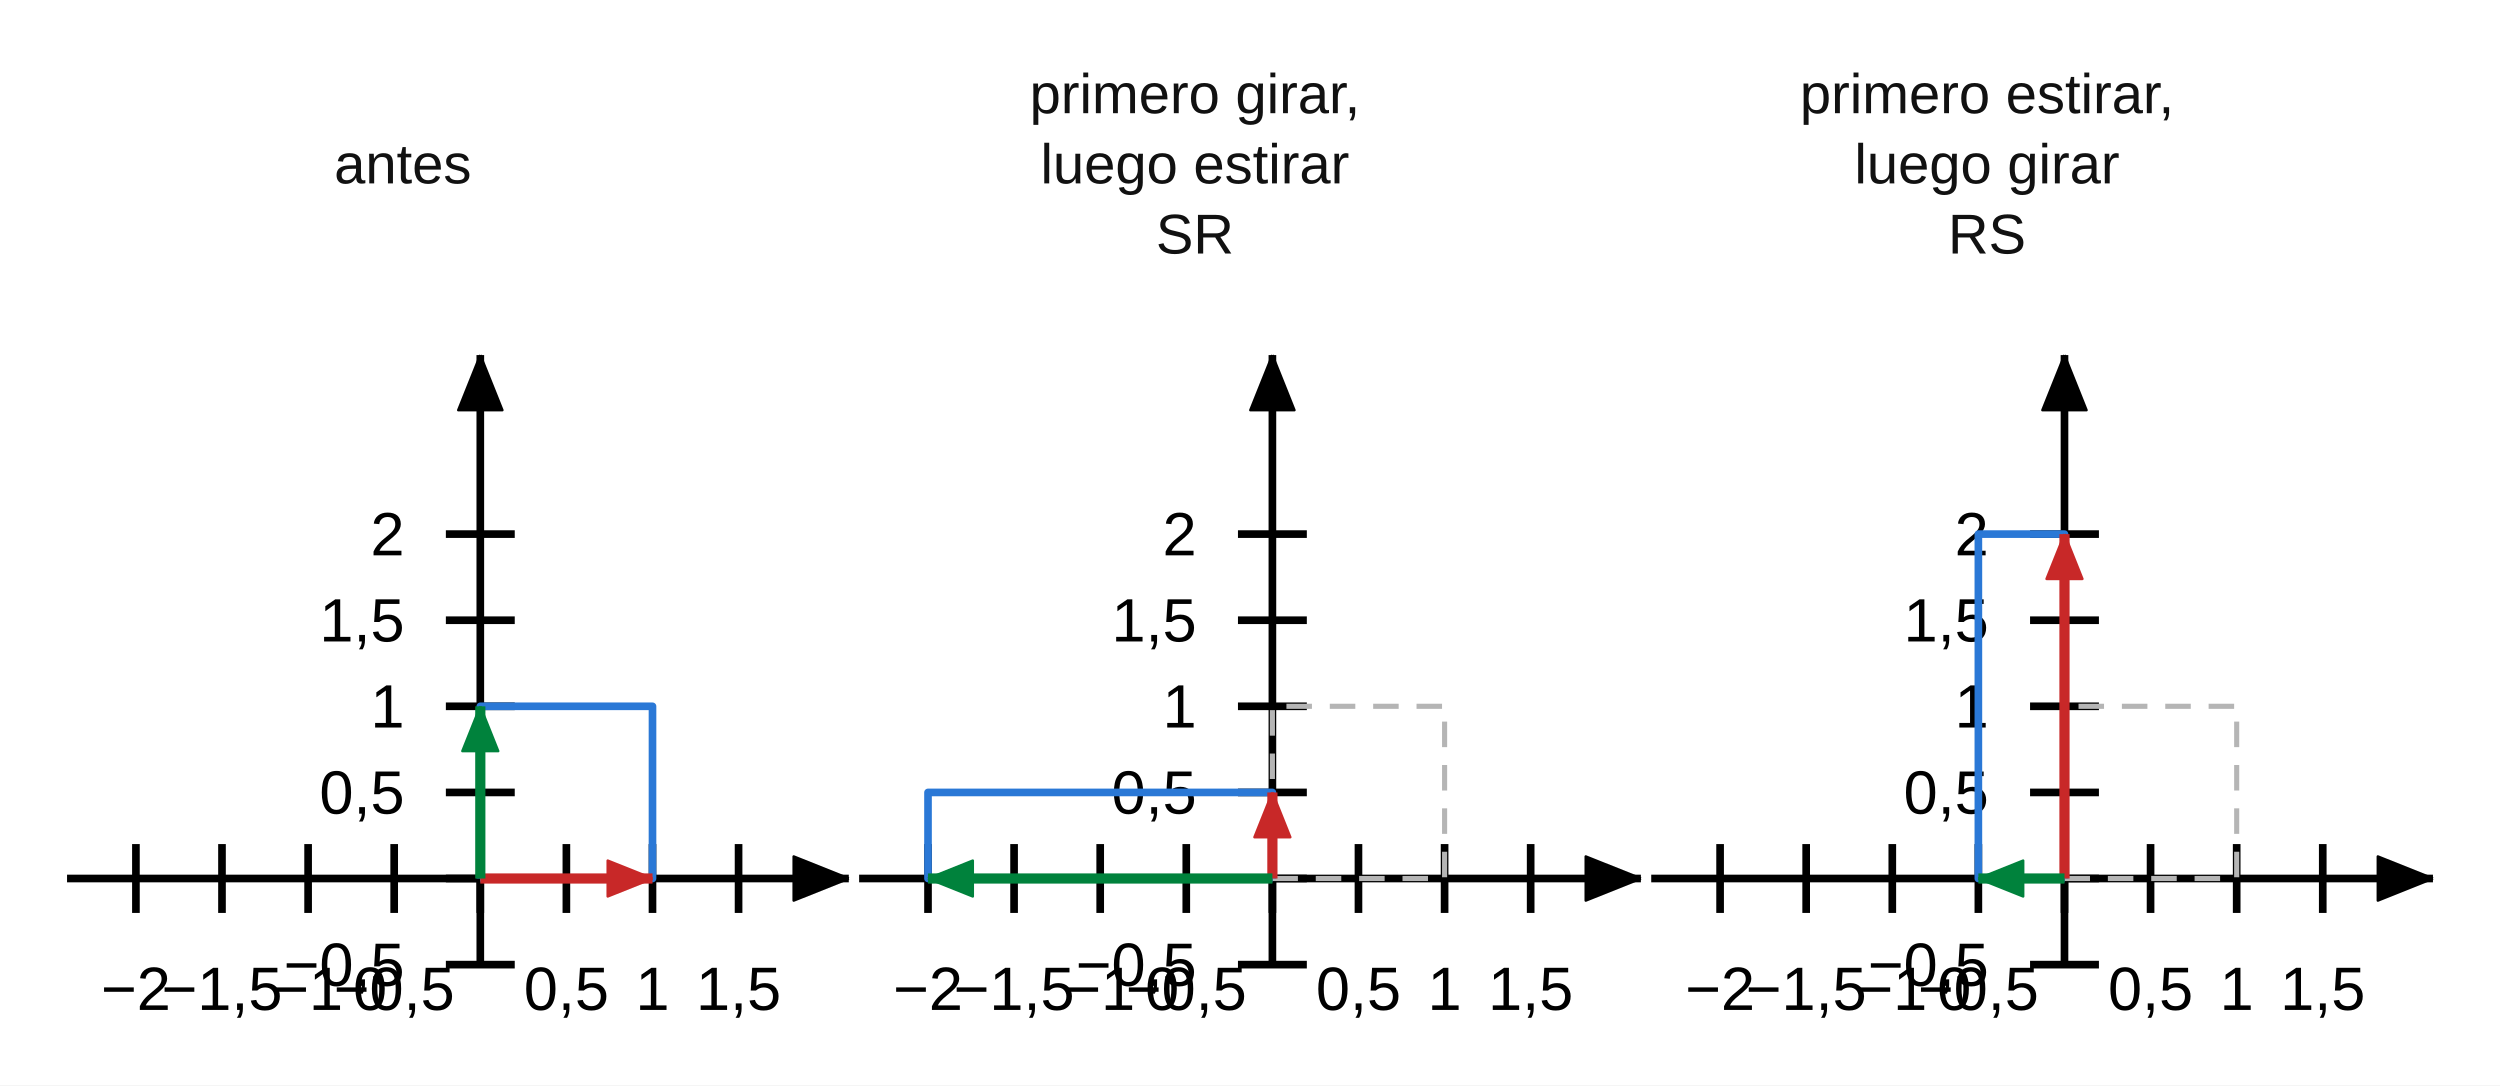
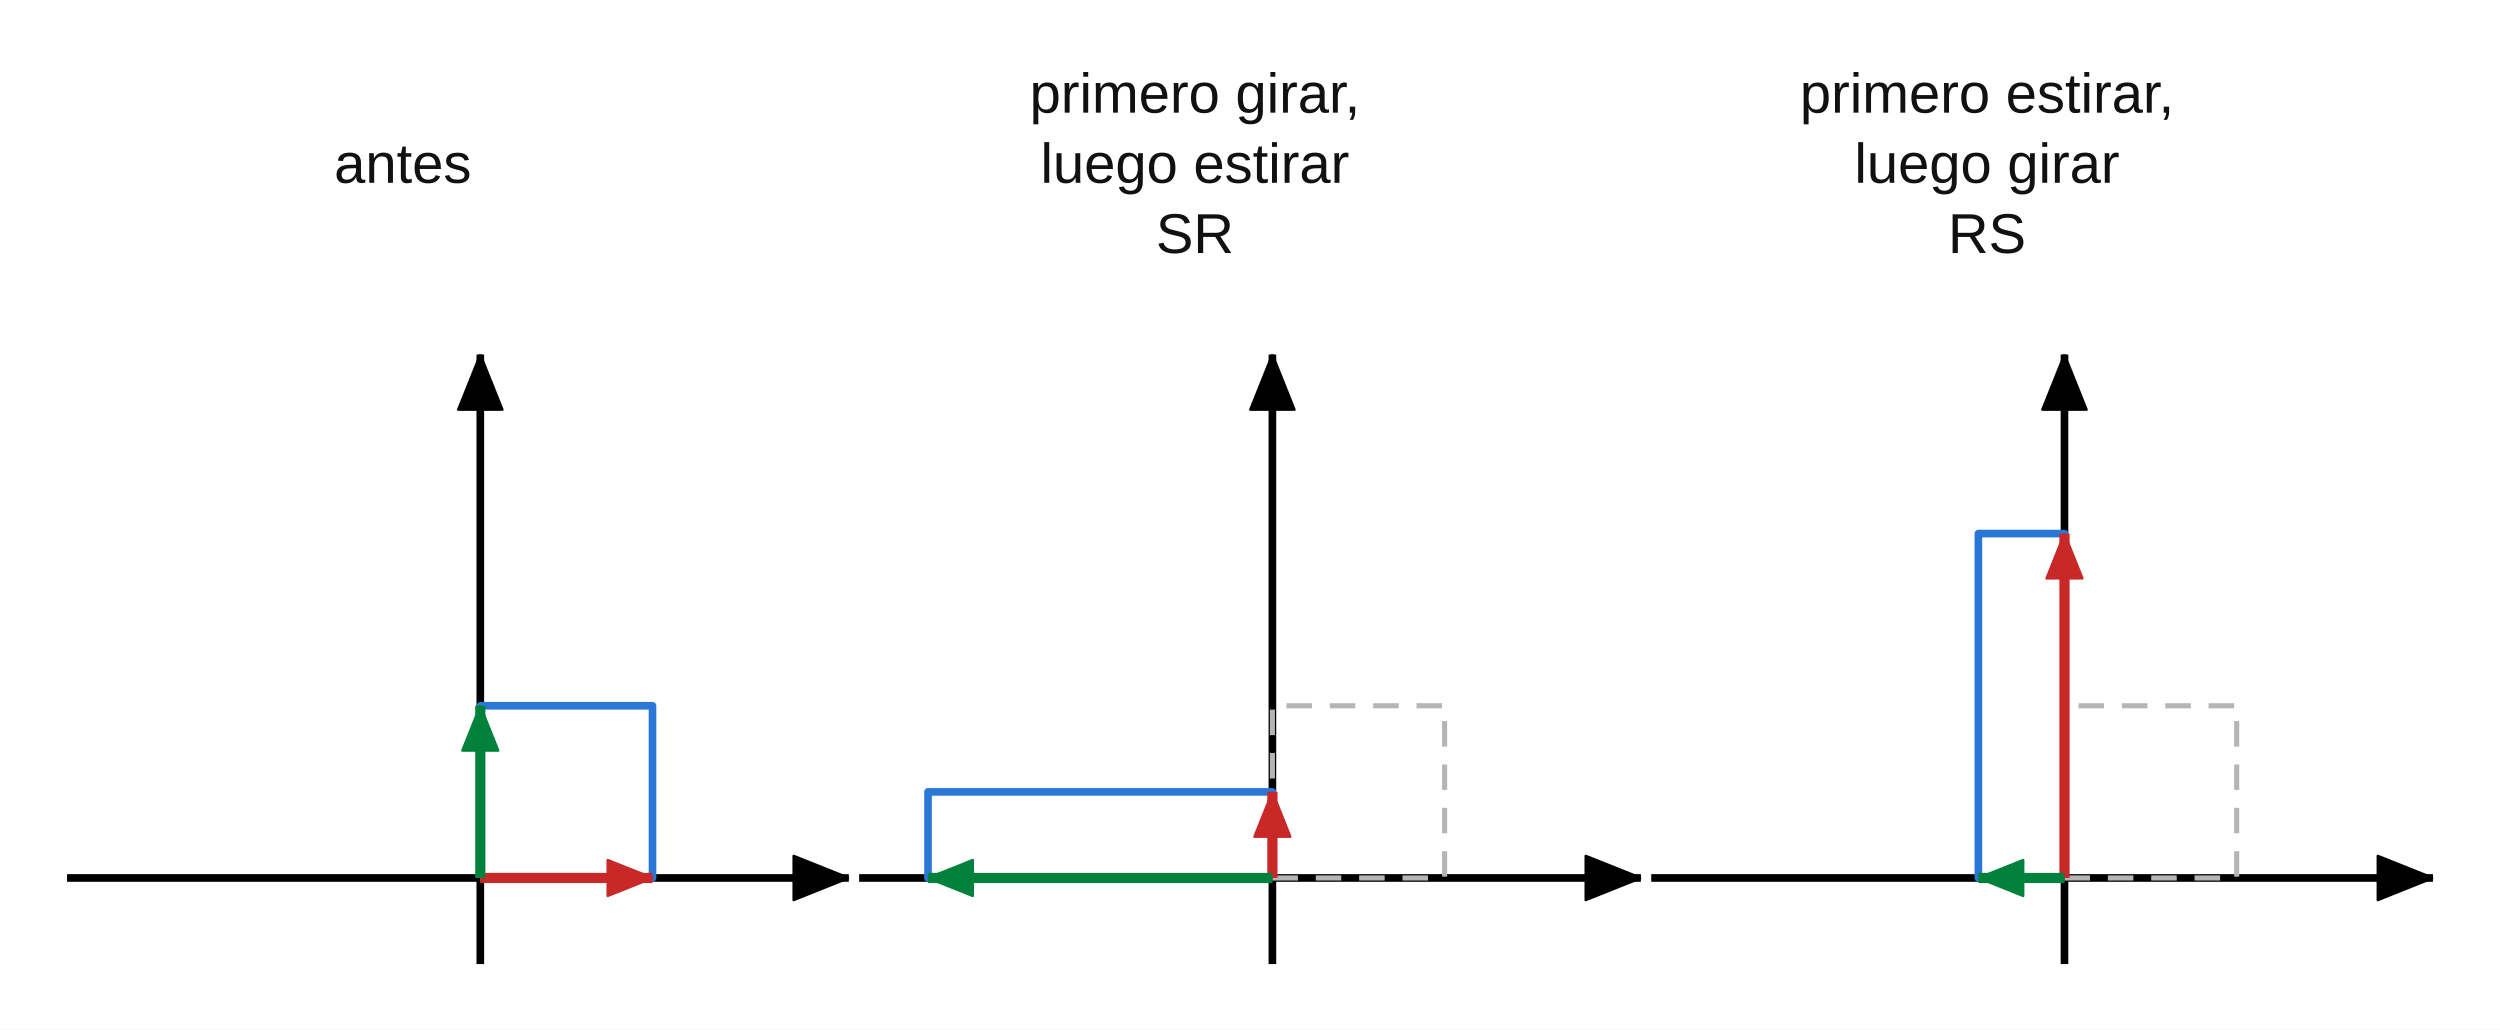
- <svg xmlns="http://www.w3.org/2000/svg" width="539" height="234" viewBox="491.6 313.745 980 425.454">
-   <rect x="491.6" y="313.745" width="980" height="425.454" fill="#ffffff" />
+ <svg xmlns="http://www.w3.org/2000/svg" width="539" height="222" viewBox="491.6 313.959 980 403.636">
+   <rect x="491.6" y="313.959" width="980" height="403.636" fill="#ffffff" />
  <path d="M517.88 658.12C620.03 658.12 722.18 658.12 824.33 658.12" fill="none" stroke="#000000" stroke-width="3" stroke-linejoin="round" stroke-linecap="butt" />
  <path d="M679.88 691.88C679.88 612.23 679.88 532.58 679.88 452.93" fill="none" stroke="#000000" stroke-width="3" stroke-linejoin="round" stroke-linecap="butt" />
  <path d="M824.33 658.12C817.12 655.25 809.93 652.37 802.73 649.49C802.73 655.25 802.73 661 802.73 666.76C809.93 663.88 817.12 661 824.33 658.12" fill="#000000" stroke="#000000" stroke-width="1" stroke-linejoin="round" stroke-linecap="butt" />
  <path d="M679.88 452.93C677 460.12 674.12 467.32 671.24 474.52C677 474.52 682.76 474.52 688.52 474.52C685.63 467.32 682.76 460.12 679.88 452.93" fill="#000000" stroke="#000000" stroke-width="1" stroke-linejoin="round" stroke-linecap="butt" />
-   <path d="M544.88 671.62C544.88 662.62 544.88 653.62 544.88 644.62" fill="none" stroke="#000000" stroke-width="3" stroke-linejoin="round" stroke-linecap="butt" />
-   <path d="M578.62 671.62C578.62 662.62 578.62 653.62 578.62 644.62" fill="none" stroke="#000000" stroke-width="3" stroke-linejoin="round" stroke-linecap="butt" />
-   <path d="M612.38 671.62C612.38 662.62 612.38 653.62 612.38 644.62" fill="none" stroke="#000000" stroke-width="3" stroke-linejoin="round" stroke-linecap="butt" />
-   <path d="M646.12 671.62C646.12 662.62 646.12 653.62 646.12 644.62" fill="none" stroke="#000000" stroke-width="3" stroke-linejoin="round" stroke-linecap="butt" />
-   <path d="M679.88 671.62C679.88 662.62 679.88 653.62 679.88 644.62" fill="none" stroke="#000000" stroke-width="3" stroke-linejoin="round" stroke-linecap="butt" />
-   <path d="M713.62 671.62C713.62 662.62 713.62 653.62 713.62 644.62" fill="none" stroke="#000000" stroke-width="3" stroke-linejoin="round" stroke-linecap="butt" />
-   <path d="M747.38 671.62C747.38 662.62 747.38 653.62 747.38 644.62" fill="none" stroke="#000000" stroke-width="3" stroke-linejoin="round" stroke-linecap="butt" />
-   <path d="M781.12 671.62C781.12 662.62 781.12 653.62 781.12 644.62" fill="none" stroke="#000000" stroke-width="3" stroke-linejoin="round" stroke-linecap="butt" />
-   <path d="M666.38 691.88C675.38 691.88 684.38 691.88 693.38 691.88" fill="none" stroke="#000000" stroke-width="3" stroke-linejoin="round" stroke-linecap="butt" />
-   <path d="M666.38 658.12C675.38 658.12 684.38 658.12 693.38 658.12" fill="none" stroke="#000000" stroke-width="3" stroke-linejoin="round" stroke-linecap="butt" />
-   <path d="M666.38 624.38C675.38 624.38 684.38 624.38 693.38 624.38" fill="none" stroke="#000000" stroke-width="3" stroke-linejoin="round" stroke-linecap="butt" />
-   <path d="M666.38 590.62C675.38 590.62 684.38 590.62 693.38 590.62" fill="none" stroke="#000000" stroke-width="3" stroke-linejoin="round" stroke-linecap="butt" />
-   <path d="M666.38 556.88C675.38 556.88 684.38 556.88 693.38 556.88" fill="none" stroke="#000000" stroke-width="3" stroke-linejoin="round" stroke-linecap="butt" />
-   <path d="M666.38 523.12C675.38 523.12 684.38 523.12 693.38 523.12" fill="none" stroke="#000000" stroke-width="3" stroke-linejoin="round" stroke-linecap="butt" />
-   <text x="544.88" y="701.33" font-size="24" font-family="Arial, Helvetica, 'Liberation Sans', 'Nimbus Sans', 'Noto Sans CJK SC', 'Microsoft YaHei', 'PingFang SC', sans-serif" fill="#000000" text-anchor="middle" dominant-baseline="central">−2</text>
-   <text x="578.62" y="701.33" font-size="24" font-family="Arial, Helvetica, 'Liberation Sans', 'Nimbus Sans', 'Noto Sans CJK SC', 'Microsoft YaHei', 'PingFang SC', sans-serif" fill="#000000" text-anchor="middle" dominant-baseline="central">−1,5</text>
-   <text x="612.38" y="701.33" font-size="24" font-family="Arial, Helvetica, 'Liberation Sans', 'Nimbus Sans', 'Noto Sans CJK SC', 'Microsoft YaHei', 'PingFang SC', sans-serif" fill="#000000" text-anchor="middle" dominant-baseline="central">−1</text>
-   <text x="646.12" y="701.33" font-size="24" font-family="Arial, Helvetica, 'Liberation Sans', 'Nimbus Sans', 'Noto Sans CJK SC', 'Microsoft YaHei', 'PingFang SC', sans-serif" fill="#000000" text-anchor="middle" dominant-baseline="central">−0,5</text>
-   <text x="713.62" y="701.33" font-size="24" font-family="Arial, Helvetica, 'Liberation Sans', 'Nimbus Sans', 'Noto Sans CJK SC', 'Microsoft YaHei', 'PingFang SC', sans-serif" fill="#000000" text-anchor="middle" dominant-baseline="central">0,5</text>
-   <text x="747.38" y="701.33" font-size="24" font-family="Arial, Helvetica, 'Liberation Sans', 'Nimbus Sans', 'Noto Sans CJK SC', 'Microsoft YaHei', 'PingFang SC', sans-serif" fill="#000000" text-anchor="middle" dominant-baseline="central">1</text>
-   <text x="781.12" y="701.33" font-size="24" font-family="Arial, Helvetica, 'Liberation Sans', 'Nimbus Sans', 'Noto Sans CJK SC', 'Microsoft YaHei', 'PingFang SC', sans-serif" fill="#000000" text-anchor="middle" dominant-baseline="central">1,5</text>
-   <text x="650.17" y="691.88" font-size="24" font-family="Arial, Helvetica, 'Liberation Sans', 'Nimbus Sans', 'Noto Sans CJK SC', 'Microsoft YaHei', 'PingFang SC', sans-serif" fill="#000000" text-anchor="end" dominant-baseline="central">−0,5</text>
-   <text x="650.17" y="624.38" font-size="24" font-family="Arial, Helvetica, 'Liberation Sans', 'Nimbus Sans', 'Noto Sans CJK SC', 'Microsoft YaHei', 'PingFang SC', sans-serif" fill="#000000" text-anchor="end" dominant-baseline="central">0,5</text>
-   <text x="650.17" y="590.62" font-size="24" font-family="Arial, Helvetica, 'Liberation Sans', 'Nimbus Sans', 'Noto Sans CJK SC', 'Microsoft YaHei', 'PingFang SC', sans-serif" fill="#000000" text-anchor="end" dominant-baseline="central">1</text>
-   <text x="650.17" y="556.88" font-size="24" font-family="Arial, Helvetica, 'Liberation Sans', 'Nimbus Sans', 'Noto Sans CJK SC', 'Microsoft YaHei', 'PingFang SC', sans-serif" fill="#000000" text-anchor="end" dominant-baseline="central">1,5</text>
-   <text x="650.17" y="523.12" font-size="24" font-family="Arial, Helvetica, 'Liberation Sans', 'Nimbus Sans', 'Noto Sans CJK SC', 'Microsoft YaHei', 'PingFang SC', sans-serif" fill="#000000" text-anchor="end" dominant-baseline="central">2</text>
-   <text x="636.68" y="701.33" font-size="24" font-family="Arial, Helvetica, 'Liberation Sans', 'Nimbus Sans', 'Noto Sans CJK SC', 'Microsoft YaHei', 'PingFang SC', sans-serif" fill="#000000" text-anchor="middle" dominant-baseline="central">0</text>
  <path d="M679.88 658.12C702.38 658.12 724.88 658.12 747.38 658.12C747.38 635.62 747.38 613.12 747.38 590.62C724.88 590.62 702.38 590.62 679.88 590.62C679.88 613.12 679.88 635.62 679.88 658.12" fill="none" stroke="#b5b5b5" stroke-width="2" stroke-dasharray="10 7" stroke-linejoin="round" stroke-linecap="butt" />
  <path d="M679.88 658.12C702.38 658.12 724.88 658.12 747.38 658.12C747.38 635.62 747.38 613.12 747.38 590.62C724.88 590.62 702.38 590.62 679.88 590.62C679.88 613.12 679.88 635.62 679.88 658.12" fill="none" stroke="#2a78d6" stroke-width="3" stroke-linejoin="round" stroke-linecap="butt" />
  <path d="M679.88 658.12C702.38 658.12 724.88 658.12 747.38 658.12" fill="none" stroke="#c82828" stroke-width="4" stroke-linejoin="round" stroke-linecap="butt" />
  <path d="M747.38 658.12C741.53 655.78 735.68 653.44 729.83 651.11C729.83 655.78 729.83 660.47 729.83 665.14C735.68 662.81 741.53 660.47 747.38 658.12" fill="#c82828" stroke="#c82828" stroke-width="1" stroke-linejoin="round" stroke-linecap="butt" />
  <path d="M679.88 658.12C679.88 635.62 679.88 613.12 679.88 590.62" fill="none" stroke="#00823c" stroke-width="4" stroke-linejoin="round" stroke-linecap="butt" />
  <path d="M679.88 590.62C677.54 596.48 675.2 602.33 672.86 608.17C677.54 608.17 682.22 608.17 686.89 608.17C684.56 602.33 682.22 596.48 679.88 590.62" fill="#00823c" stroke="#00823c" stroke-width="1" stroke-linejoin="round" stroke-linecap="butt" />
  <text x="649.5" y="378" font-size="22" font-family="Arial, Helvetica, 'Liberation Sans', 'Nimbus Sans', 'Noto Sans CJK SC', 'Microsoft YaHei', 'PingFang SC', sans-serif" fill="#111111" text-anchor="middle" dominant-baseline="central">antes</text>
  <path d="M828.38 658.12C930.52 658.12 1032.67 658.12 1134.83 658.12" fill="none" stroke="#000000" stroke-width="3" stroke-linejoin="round" stroke-linecap="butt" />
  <path d="M990.38 691.88C990.38 612.23 990.38 532.58 990.38 452.93" fill="none" stroke="#000000" stroke-width="3" stroke-linejoin="round" stroke-linecap="butt" />
  <path d="M1134.83 658.12C1127.62 655.25 1120.42 652.37 1113.22 649.49C1113.22 655.25 1113.22 661 1113.22 666.76C1120.42 663.88 1127.62 661 1134.83 658.12" fill="#000000" stroke="#000000" stroke-width="1" stroke-linejoin="round" stroke-linecap="butt" />
  <path d="M990.38 452.93C987.5 460.12 984.62 467.32 981.74 474.52C987.5 474.52 993.25 474.52 999.01 474.52C996.13 467.32 993.25 460.12 990.38 452.93" fill="#000000" stroke="#000000" stroke-width="1" stroke-linejoin="round" stroke-linecap="butt" />
-   <path d="M855.38 671.62C855.38 662.62 855.38 653.62 855.38 644.62" fill="none" stroke="#000000" stroke-width="3" stroke-linejoin="round" stroke-linecap="butt" />
-   <path d="M889.12 671.62C889.12 662.62 889.12 653.62 889.12 644.62" fill="none" stroke="#000000" stroke-width="3" stroke-linejoin="round" stroke-linecap="butt" />
-   <path d="M922.88 671.62C922.88 662.62 922.88 653.62 922.88 644.62" fill="none" stroke="#000000" stroke-width="3" stroke-linejoin="round" stroke-linecap="butt" />
-   <path d="M956.62 671.62C956.62 662.62 956.62 653.62 956.62 644.62" fill="none" stroke="#000000" stroke-width="3" stroke-linejoin="round" stroke-linecap="butt" />
-   <path d="M990.38 671.62C990.38 662.62 990.38 653.62 990.38 644.62" fill="none" stroke="#000000" stroke-width="3" stroke-linejoin="round" stroke-linecap="butt" />
-   <path d="M1024.12 671.62C1024.12 662.62 1024.12 653.62 1024.12 644.62" fill="none" stroke="#000000" stroke-width="3" stroke-linejoin="round" stroke-linecap="butt" />
-   <path d="M1057.88 671.62C1057.88 662.62 1057.88 653.62 1057.88 644.62" fill="none" stroke="#000000" stroke-width="3" stroke-linejoin="round" stroke-linecap="butt" />
-   <path d="M1091.62 671.62C1091.62 662.62 1091.62 653.62 1091.62 644.62" fill="none" stroke="#000000" stroke-width="3" stroke-linejoin="round" stroke-linecap="butt" />
-   <path d="M976.88 691.88C985.88 691.88 994.88 691.88 1003.88 691.88" fill="none" stroke="#000000" stroke-width="3" stroke-linejoin="round" stroke-linecap="butt" />
-   <path d="M976.88 658.12C985.88 658.12 994.88 658.12 1003.88 658.12" fill="none" stroke="#000000" stroke-width="3" stroke-linejoin="round" stroke-linecap="butt" />
-   <path d="M976.88 624.38C985.88 624.38 994.88 624.38 1003.88 624.38" fill="none" stroke="#000000" stroke-width="3" stroke-linejoin="round" stroke-linecap="butt" />
-   <path d="M976.88 590.62C985.88 590.62 994.88 590.62 1003.88 590.62" fill="none" stroke="#000000" stroke-width="3" stroke-linejoin="round" stroke-linecap="butt" />
-   <path d="M976.88 556.88C985.88 556.88 994.88 556.88 1003.88 556.88" fill="none" stroke="#000000" stroke-width="3" stroke-linejoin="round" stroke-linecap="butt" />
-   <path d="M976.88 523.12C985.88 523.12 994.88 523.12 1003.88 523.12" fill="none" stroke="#000000" stroke-width="3" stroke-linejoin="round" stroke-linecap="butt" />
-   <text x="855.38" y="701.33" font-size="24" font-family="Arial, Helvetica, 'Liberation Sans', 'Nimbus Sans', 'Noto Sans CJK SC', 'Microsoft YaHei', 'PingFang SC', sans-serif" fill="#000000" text-anchor="middle" dominant-baseline="central">−2</text>
-   <text x="889.12" y="701.33" font-size="24" font-family="Arial, Helvetica, 'Liberation Sans', 'Nimbus Sans', 'Noto Sans CJK SC', 'Microsoft YaHei', 'PingFang SC', sans-serif" fill="#000000" text-anchor="middle" dominant-baseline="central">−1,5</text>
-   <text x="922.88" y="701.33" font-size="24" font-family="Arial, Helvetica, 'Liberation Sans', 'Nimbus Sans', 'Noto Sans CJK SC', 'Microsoft YaHei', 'PingFang SC', sans-serif" fill="#000000" text-anchor="middle" dominant-baseline="central">−1</text>
-   <text x="956.62" y="701.33" font-size="24" font-family="Arial, Helvetica, 'Liberation Sans', 'Nimbus Sans', 'Noto Sans CJK SC', 'Microsoft YaHei', 'PingFang SC', sans-serif" fill="#000000" text-anchor="middle" dominant-baseline="central">−0,5</text>
-   <text x="1024.12" y="701.33" font-size="24" font-family="Arial, Helvetica, 'Liberation Sans', 'Nimbus Sans', 'Noto Sans CJK SC', 'Microsoft YaHei', 'PingFang SC', sans-serif" fill="#000000" text-anchor="middle" dominant-baseline="central">0,5</text>
-   <text x="1057.88" y="701.33" font-size="24" font-family="Arial, Helvetica, 'Liberation Sans', 'Nimbus Sans', 'Noto Sans CJK SC', 'Microsoft YaHei', 'PingFang SC', sans-serif" fill="#000000" text-anchor="middle" dominant-baseline="central">1</text>
-   <text x="1091.62" y="701.33" font-size="24" font-family="Arial, Helvetica, 'Liberation Sans', 'Nimbus Sans', 'Noto Sans CJK SC', 'Microsoft YaHei', 'PingFang SC', sans-serif" fill="#000000" text-anchor="middle" dominant-baseline="central">1,5</text>
-   <text x="960.67" y="691.88" font-size="24" font-family="Arial, Helvetica, 'Liberation Sans', 'Nimbus Sans', 'Noto Sans CJK SC', 'Microsoft YaHei', 'PingFang SC', sans-serif" fill="#000000" text-anchor="end" dominant-baseline="central">−0,5</text>
-   <text x="960.67" y="624.38" font-size="24" font-family="Arial, Helvetica, 'Liberation Sans', 'Nimbus Sans', 'Noto Sans CJK SC', 'Microsoft YaHei', 'PingFang SC', sans-serif" fill="#000000" text-anchor="end" dominant-baseline="central">0,5</text>
-   <text x="960.67" y="590.62" font-size="24" font-family="Arial, Helvetica, 'Liberation Sans', 'Nimbus Sans', 'Noto Sans CJK SC', 'Microsoft YaHei', 'PingFang SC', sans-serif" fill="#000000" text-anchor="end" dominant-baseline="central">1</text>
-   <text x="960.67" y="556.88" font-size="24" font-family="Arial, Helvetica, 'Liberation Sans', 'Nimbus Sans', 'Noto Sans CJK SC', 'Microsoft YaHei', 'PingFang SC', sans-serif" fill="#000000" text-anchor="end" dominant-baseline="central">1,5</text>
-   <text x="960.67" y="523.12" font-size="24" font-family="Arial, Helvetica, 'Liberation Sans', 'Nimbus Sans', 'Noto Sans CJK SC', 'Microsoft YaHei', 'PingFang SC', sans-serif" fill="#000000" text-anchor="end" dominant-baseline="central">2</text>
-   <text x="947.17" y="701.33" font-size="24" font-family="Arial, Helvetica, 'Liberation Sans', 'Nimbus Sans', 'Noto Sans CJK SC', 'Microsoft YaHei', 'PingFang SC', sans-serif" fill="#000000" text-anchor="middle" dominant-baseline="central">0</text>
  <path d="M990.38 658.12C1012.88 658.12 1035.38 658.12 1057.88 658.12C1057.88 635.62 1057.88 613.12 1057.88 590.62C1035.38 590.62 1012.88 590.62 990.38 590.62C990.38 613.12 990.38 635.62 990.38 658.12" fill="none" stroke="#b5b5b5" stroke-width="2" stroke-dasharray="10 7" stroke-linejoin="round" stroke-linecap="butt" />
  <path d="M990.38 658.12C990.38 646.88 990.38 635.62 990.38 624.38C945.38 624.38 900.38 624.38 855.38 624.38C855.38 635.62 855.38 646.88 855.38 658.12C900.38 658.12 945.38 658.12 990.38 658.12" fill="none" stroke="#2a78d6" stroke-width="3" stroke-linejoin="round" stroke-linecap="butt" />
  <path d="M990.38 658.12C990.38 646.88 990.38 635.62 990.38 624.38" fill="none" stroke="#c82828" stroke-width="4" stroke-linejoin="round" stroke-linecap="butt" />
  <path d="M990.38 624.38C988.03 630.23 985.7 636.08 983.36 641.92C988.03 641.92 992.72 641.92 997.39 641.92C995.05 636.08 992.72 630.23 990.38 624.38" fill="#c82828" stroke="#c82828" stroke-width="1" stroke-linejoin="round" stroke-linecap="butt" />
  <path d="M990.38 658.12C945.38 658.12 900.38 658.12 855.38 658.12" fill="none" stroke="#00823c" stroke-width="4" stroke-linejoin="round" stroke-linecap="butt" />
  <path d="M855.38 658.12C861.23 660.47 867.08 662.81 872.92 665.14C872.92 660.47 872.92 655.78 872.92 651.11C867.08 653.44 861.23 655.78 855.38 658.12" fill="#00823c" stroke="#00823c" stroke-width="1" stroke-linejoin="round" stroke-linecap="butt" />
  <text x="960" y="350.5" font-size="22" font-family="Arial, Helvetica, 'Liberation Sans', 'Nimbus Sans', 'Noto Sans CJK SC', 'Microsoft YaHei', 'PingFang SC', sans-serif" fill="#111111" text-anchor="middle" dominant-baseline="central">primero girar,</text>
  <text x="960" y="378" font-size="22" font-family="Arial, Helvetica, 'Liberation Sans', 'Nimbus Sans', 'Noto Sans CJK SC', 'Microsoft YaHei', 'PingFang SC', sans-serif" fill="#111111" text-anchor="middle" dominant-baseline="central">luego estirar</text>
  <text x="960" y="405.5" font-size="22" font-family="Arial, Helvetica, 'Liberation Sans', 'Nimbus Sans', 'Noto Sans CJK SC', 'Microsoft YaHei', 'PingFang SC', sans-serif" fill="#111111" text-anchor="middle" dominant-baseline="central">SR</text>
  <path d="M1138.88 658.12C1241.03 658.12 1343.17 658.12 1445.32 658.12" fill="none" stroke="#000000" stroke-width="3" stroke-linejoin="round" stroke-linecap="butt" />
  <path d="M1300.88 691.88C1300.88 612.23 1300.88 532.58 1300.88 452.93" fill="none" stroke="#000000" stroke-width="3" stroke-linejoin="round" stroke-linecap="butt" />
  <path d="M1445.32 658.12C1438.12 655.25 1430.92 652.37 1423.72 649.49C1423.72 655.25 1423.72 661 1423.72 666.76C1430.92 663.88 1438.12 661 1445.32 658.12" fill="#000000" stroke="#000000" stroke-width="1" stroke-linejoin="round" stroke-linecap="butt" />
  <path d="M1300.88 452.93C1297.99 460.12 1295.12 467.32 1292.23 474.52C1297.99 474.52 1303.75 474.52 1309.51 474.52C1306.63 467.32 1303.75 460.12 1300.88 452.93" fill="#000000" stroke="#000000" stroke-width="1" stroke-linejoin="round" stroke-linecap="butt" />
-   <path d="M1165.88 671.62C1165.88 662.62 1165.88 653.62 1165.88 644.62" fill="none" stroke="#000000" stroke-width="3" stroke-linejoin="round" stroke-linecap="butt" />
-   <path d="M1199.62 671.62C1199.62 662.62 1199.62 653.62 1199.62 644.62" fill="none" stroke="#000000" stroke-width="3" stroke-linejoin="round" stroke-linecap="butt" />
-   <path d="M1233.38 671.62C1233.38 662.62 1233.38 653.62 1233.38 644.62" fill="none" stroke="#000000" stroke-width="3" stroke-linejoin="round" stroke-linecap="butt" />
-   <path d="M1267.12 671.62C1267.12 662.62 1267.12 653.62 1267.12 644.62" fill="none" stroke="#000000" stroke-width="3" stroke-linejoin="round" stroke-linecap="butt" />
-   <path d="M1300.88 671.62C1300.88 662.62 1300.88 653.62 1300.88 644.62" fill="none" stroke="#000000" stroke-width="3" stroke-linejoin="round" stroke-linecap="butt" />
-   <path d="M1334.62 671.62C1334.62 662.62 1334.62 653.62 1334.62 644.62" fill="none" stroke="#000000" stroke-width="3" stroke-linejoin="round" stroke-linecap="butt" />
-   <path d="M1368.38 671.62C1368.38 662.62 1368.38 653.62 1368.38 644.62" fill="none" stroke="#000000" stroke-width="3" stroke-linejoin="round" stroke-linecap="butt" />
-   <path d="M1402.12 671.62C1402.12 662.62 1402.12 653.62 1402.12 644.62" fill="none" stroke="#000000" stroke-width="3" stroke-linejoin="round" stroke-linecap="butt" />
-   <path d="M1287.38 691.88C1296.38 691.88 1305.38 691.88 1314.38 691.88" fill="none" stroke="#000000" stroke-width="3" stroke-linejoin="round" stroke-linecap="butt" />
-   <path d="M1287.38 658.12C1296.38 658.12 1305.38 658.12 1314.38 658.12" fill="none" stroke="#000000" stroke-width="3" stroke-linejoin="round" stroke-linecap="butt" />
-   <path d="M1287.38 624.38C1296.38 624.38 1305.38 624.38 1314.38 624.38" fill="none" stroke="#000000" stroke-width="3" stroke-linejoin="round" stroke-linecap="butt" />
-   <path d="M1287.38 590.62C1296.38 590.62 1305.38 590.62 1314.38 590.62" fill="none" stroke="#000000" stroke-width="3" stroke-linejoin="round" stroke-linecap="butt" />
-   <path d="M1287.38 556.88C1296.38 556.88 1305.38 556.88 1314.38 556.88" fill="none" stroke="#000000" stroke-width="3" stroke-linejoin="round" stroke-linecap="butt" />
-   <path d="M1287.38 523.12C1296.38 523.12 1305.38 523.12 1314.38 523.12" fill="none" stroke="#000000" stroke-width="3" stroke-linejoin="round" stroke-linecap="butt" />
-   <text x="1165.88" y="701.33" font-size="24" font-family="Arial, Helvetica, 'Liberation Sans', 'Nimbus Sans', 'Noto Sans CJK SC', 'Microsoft YaHei', 'PingFang SC', sans-serif" fill="#000000" text-anchor="middle" dominant-baseline="central">−2</text>
-   <text x="1199.62" y="701.33" font-size="24" font-family="Arial, Helvetica, 'Liberation Sans', 'Nimbus Sans', 'Noto Sans CJK SC', 'Microsoft YaHei', 'PingFang SC', sans-serif" fill="#000000" text-anchor="middle" dominant-baseline="central">−1,5</text>
-   <text x="1233.38" y="701.33" font-size="24" font-family="Arial, Helvetica, 'Liberation Sans', 'Nimbus Sans', 'Noto Sans CJK SC', 'Microsoft YaHei', 'PingFang SC', sans-serif" fill="#000000" text-anchor="middle" dominant-baseline="central">−1</text>
-   <text x="1267.12" y="701.33" font-size="24" font-family="Arial, Helvetica, 'Liberation Sans', 'Nimbus Sans', 'Noto Sans CJK SC', 'Microsoft YaHei', 'PingFang SC', sans-serif" fill="#000000" text-anchor="middle" dominant-baseline="central">−0,5</text>
-   <text x="1334.62" y="701.33" font-size="24" font-family="Arial, Helvetica, 'Liberation Sans', 'Nimbus Sans', 'Noto Sans CJK SC', 'Microsoft YaHei', 'PingFang SC', sans-serif" fill="#000000" text-anchor="middle" dominant-baseline="central">0,5</text>
-   <text x="1368.38" y="701.33" font-size="24" font-family="Arial, Helvetica, 'Liberation Sans', 'Nimbus Sans', 'Noto Sans CJK SC', 'Microsoft YaHei', 'PingFang SC', sans-serif" fill="#000000" text-anchor="middle" dominant-baseline="central">1</text>
-   <text x="1402.12" y="701.33" font-size="24" font-family="Arial, Helvetica, 'Liberation Sans', 'Nimbus Sans', 'Noto Sans CJK SC', 'Microsoft YaHei', 'PingFang SC', sans-serif" fill="#000000" text-anchor="middle" dominant-baseline="central">1,5</text>
-   <text x="1271.17" y="691.88" font-size="24" font-family="Arial, Helvetica, 'Liberation Sans', 'Nimbus Sans', 'Noto Sans CJK SC', 'Microsoft YaHei', 'PingFang SC', sans-serif" fill="#000000" text-anchor="end" dominant-baseline="central">−0,5</text>
-   <text x="1271.17" y="624.38" font-size="24" font-family="Arial, Helvetica, 'Liberation Sans', 'Nimbus Sans', 'Noto Sans CJK SC', 'Microsoft YaHei', 'PingFang SC', sans-serif" fill="#000000" text-anchor="end" dominant-baseline="central">0,5</text>
-   <text x="1271.17" y="590.62" font-size="24" font-family="Arial, Helvetica, 'Liberation Sans', 'Nimbus Sans', 'Noto Sans CJK SC', 'Microsoft YaHei', 'PingFang SC', sans-serif" fill="#000000" text-anchor="end" dominant-baseline="central">1</text>
-   <text x="1271.17" y="556.88" font-size="24" font-family="Arial, Helvetica, 'Liberation Sans', 'Nimbus Sans', 'Noto Sans CJK SC', 'Microsoft YaHei', 'PingFang SC', sans-serif" fill="#000000" text-anchor="end" dominant-baseline="central">1,5</text>
-   <text x="1271.17" y="523.12" font-size="24" font-family="Arial, Helvetica, 'Liberation Sans', 'Nimbus Sans', 'Noto Sans CJK SC', 'Microsoft YaHei', 'PingFang SC', sans-serif" fill="#000000" text-anchor="end" dominant-baseline="central">2</text>
-   <text x="1257.67" y="701.33" font-size="24" font-family="Arial, Helvetica, 'Liberation Sans', 'Nimbus Sans', 'Noto Sans CJK SC', 'Microsoft YaHei', 'PingFang SC', sans-serif" fill="#000000" text-anchor="middle" dominant-baseline="central">0</text>
  <path d="M1300.88 658.12C1323.38 658.12 1345.88 658.12 1368.38 658.12C1368.38 635.62 1368.38 613.12 1368.38 590.62C1345.88 590.62 1323.38 590.62 1300.88 590.62C1300.88 613.12 1300.88 635.62 1300.88 658.12" fill="none" stroke="#b5b5b5" stroke-width="2" stroke-dasharray="10 7" stroke-linejoin="round" stroke-linecap="butt" />
  <path d="M1300.88 658.12C1300.88 613.12 1300.88 568.12 1300.88 523.12C1289.62 523.12 1278.38 523.12 1267.12 523.12C1267.12 568.12 1267.12 613.12 1267.12 658.12C1278.38 658.12 1289.62 658.12 1300.88 658.12" fill="none" stroke="#2a78d6" stroke-width="3" stroke-linejoin="round" stroke-linecap="butt" />
  <path d="M1300.88 658.12C1300.88 613.12 1300.88 568.12 1300.88 523.12" fill="none" stroke="#c82828" stroke-width="4" stroke-linejoin="round" stroke-linecap="butt" />
  <path d="M1300.88 523.12C1298.53 528.98 1296.19 534.83 1293.86 540.67C1298.53 540.67 1303.21 540.67 1307.89 540.67C1305.56 534.83 1303.21 528.98 1300.88 523.12" fill="#c82828" stroke="#c82828" stroke-width="1" stroke-linejoin="round" stroke-linecap="butt" />
  <path d="M1300.88 658.12C1289.62 658.12 1278.38 658.12 1267.12 658.12" fill="none" stroke="#00823c" stroke-width="4" stroke-linejoin="round" stroke-linecap="butt" />
  <path d="M1267.12 658.12C1272.97 660.47 1278.82 662.81 1284.67 665.14C1284.67 660.47 1284.67 655.78 1284.67 651.11C1278.82 653.44 1272.97 655.78 1267.12 658.12" fill="#00823c" stroke="#00823c" stroke-width="1" stroke-linejoin="round" stroke-linecap="butt" />
  <text x="1270.5" y="350.5" font-size="22" font-family="Arial, Helvetica, 'Liberation Sans', 'Nimbus Sans', 'Noto Sans CJK SC', 'Microsoft YaHei', 'PingFang SC', sans-serif" fill="#111111" text-anchor="middle" dominant-baseline="central">primero estirar,</text>
  <text x="1270.5" y="378" font-size="22" font-family="Arial, Helvetica, 'Liberation Sans', 'Nimbus Sans', 'Noto Sans CJK SC', 'Microsoft YaHei', 'PingFang SC', sans-serif" fill="#111111" text-anchor="middle" dominant-baseline="central">luego girar</text>
  <text x="1270.5" y="405.5" font-size="22" font-family="Arial, Helvetica, 'Liberation Sans', 'Nimbus Sans', 'Noto Sans CJK SC', 'Microsoft YaHei', 'PingFang SC', sans-serif" fill="#111111" text-anchor="middle" dominant-baseline="central">RS</text>
</svg>
